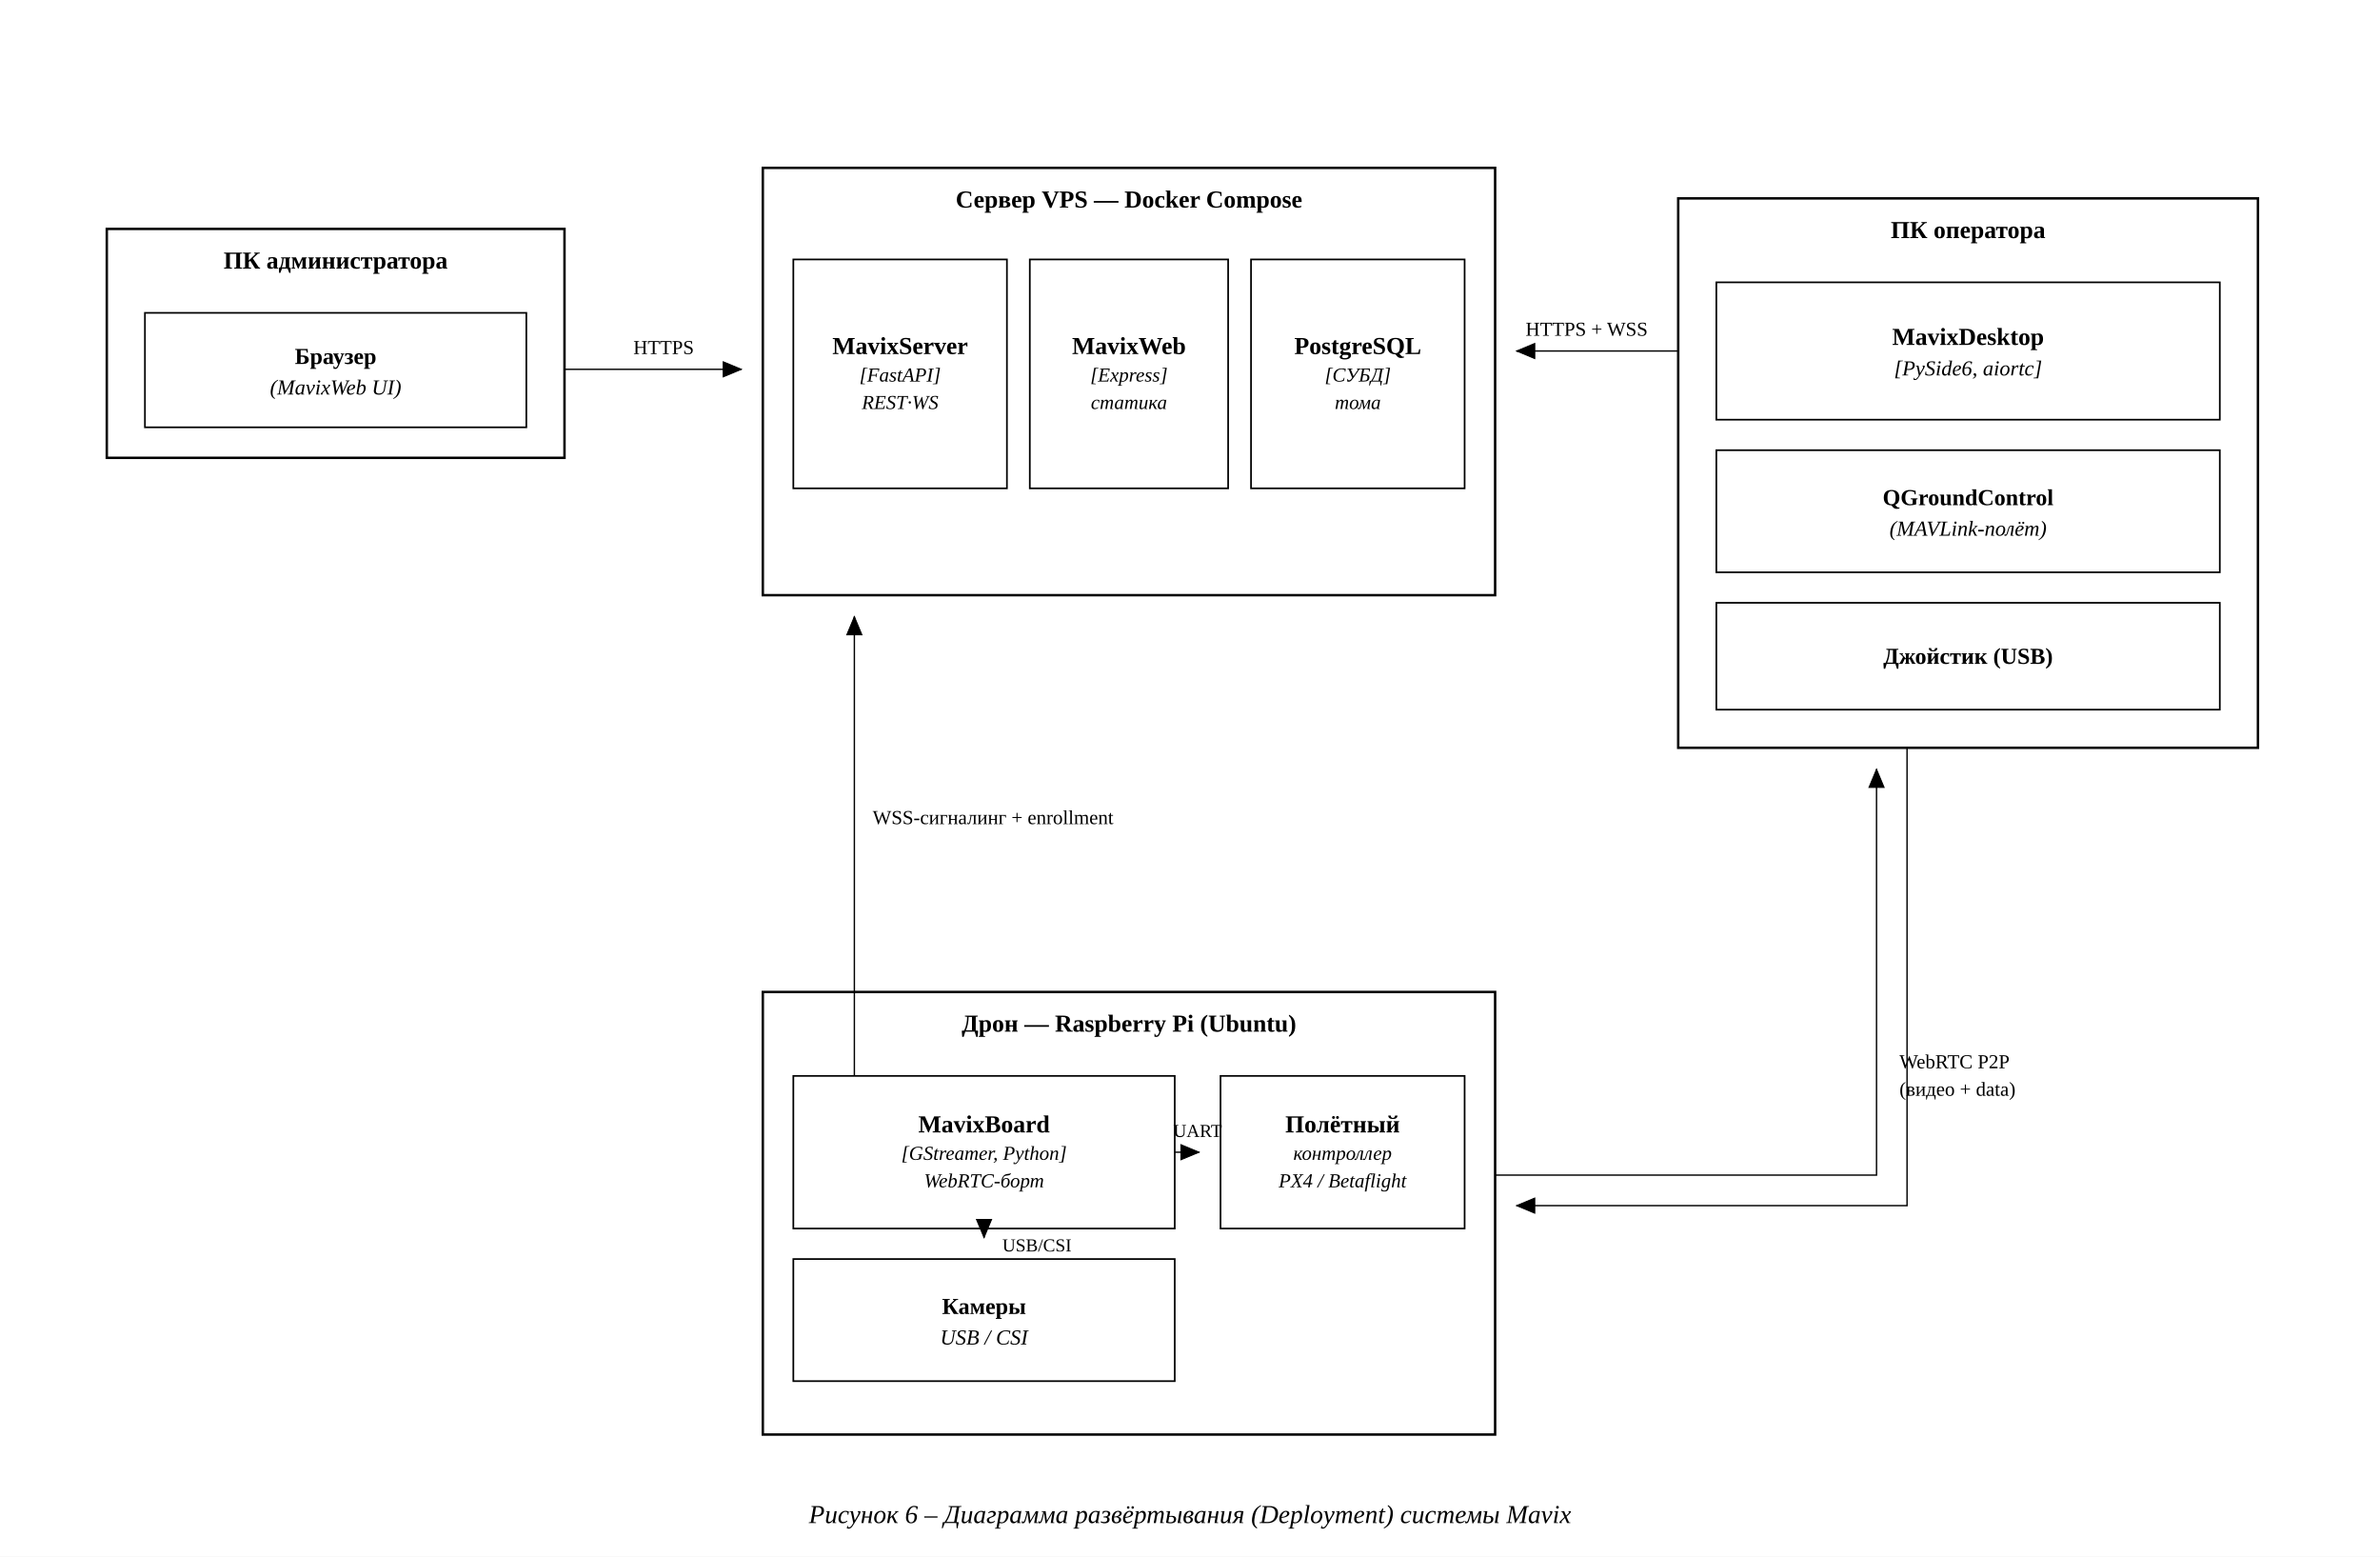
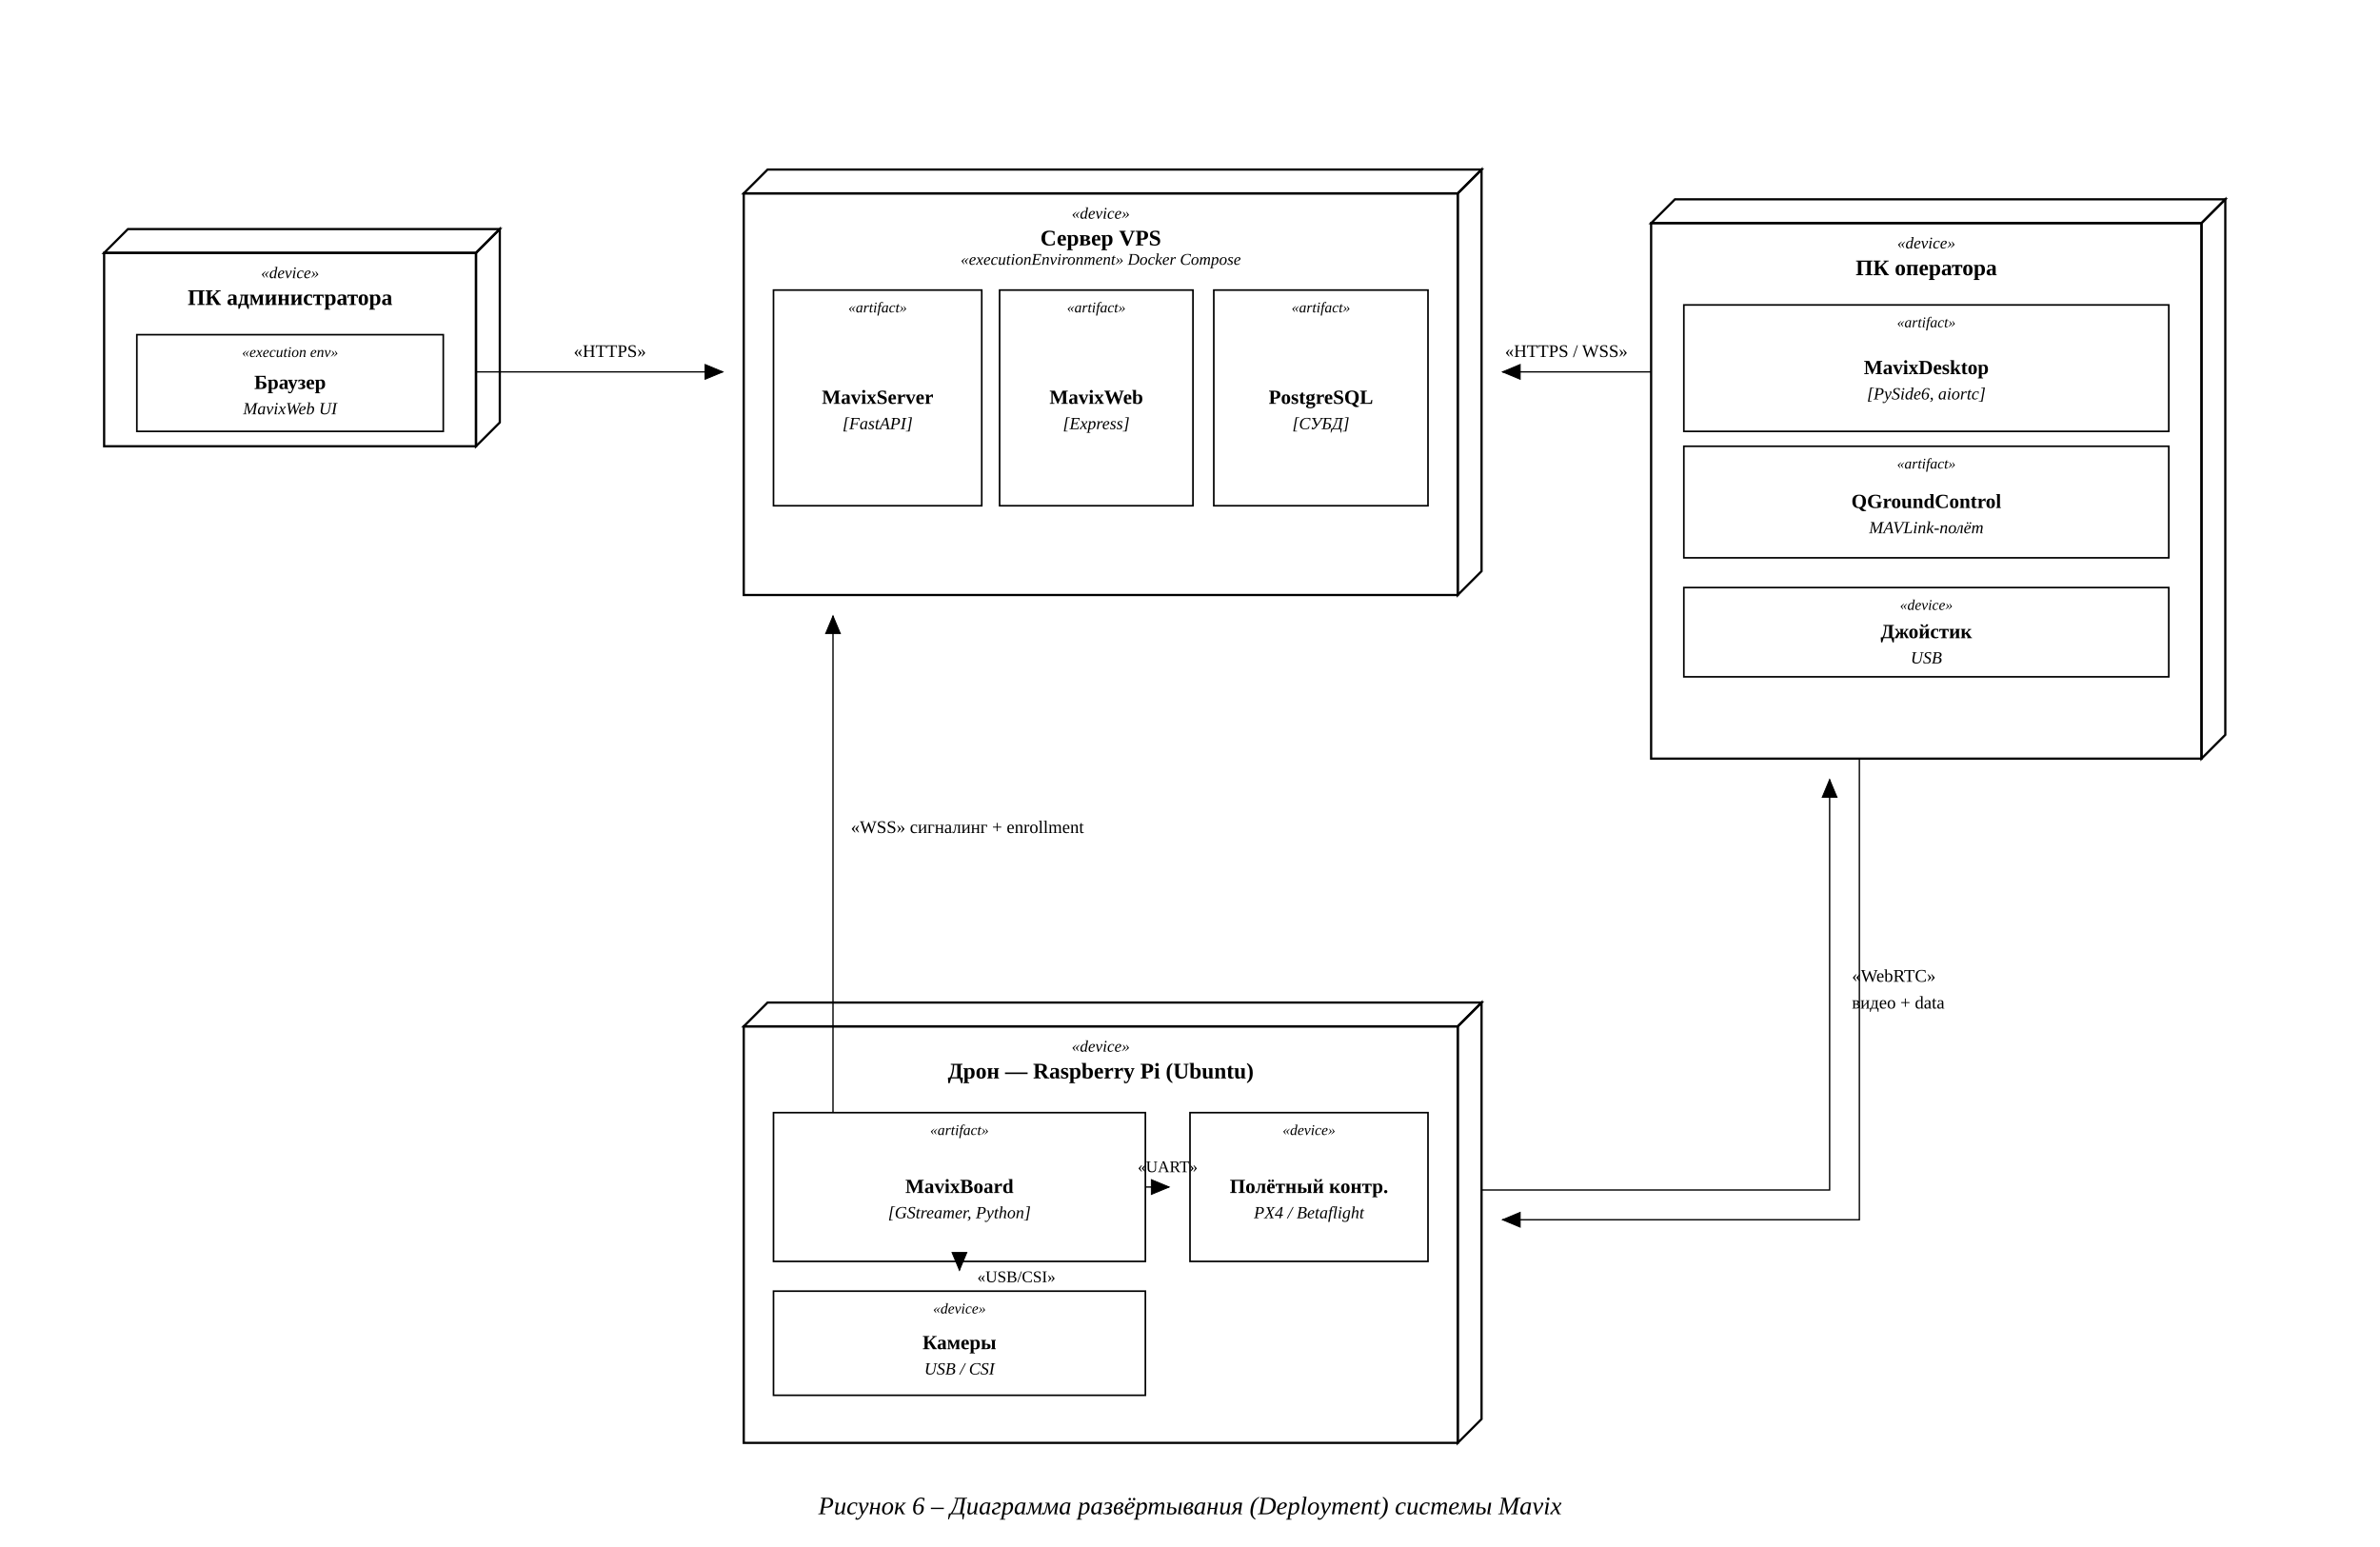
- <svg xmlns="http://www.w3.org/2000/svg" width="1560" height="1020" viewBox="0 0 1560 1020" font-family="Liberation Serif, Times New Roman, serif">
-   <rect width="1560" height="1020" fill="#fff" />
+ <svg xmlns="http://www.w3.org/2000/svg" width="1600" height="1040" viewBox="0 0 1600 1040" font-family="Liberation Serif, Times New Roman, serif">
+   <rect width="1600" height="1040" fill="#fff" />
  <defs>
    <marker id="arr" viewBox="0 0 10 10" refX="9" refY="5" markerWidth="9" markerHeight="9" orient="auto-start-reverse">
      <path d="M 0 0 L 10 5 L 0 10 z" fill="#000" />
    </marker>
    <marker id="open" viewBox="0 0 10 10" refX="10" refY="5" markerWidth="11" markerHeight="11" orient="auto">
      <path d="M 0 0 L 10 5 L 0 10" fill="none" stroke="#000" />
    </marker>
  </defs>
-   <rect x="70.0" y="150.0" width="300.0" height="150.0" stroke="#000" fill="none" stroke-width="1.6" />
-   <text x="220.0" y="176.0" text-anchor="middle" font-size="16" font-weight="bold">ПК администратора</text>
-   <rect x="95.0" y="205.0" width="250.0" height="75.0" stroke="#000" fill="none" stroke-width="1.1" />
-   <text x="220.0" y="238.5" text-anchor="middle" font-size="15" font-weight="bold">Браузер</text>
-   <text x="220.0" y="258.5" text-anchor="middle" font-size="14" font-style="italic">(MavixWeb UI)</text>
-   <rect x="500.0" y="110.0" width="480.0" height="280.0" stroke="#000" fill="none" stroke-width="1.6" />
-   <text x="740.0" y="136.0" text-anchor="middle" font-size="16" font-weight="bold">Сервер VPS — Docker Compose</text>
-   <rect x="520.0" y="170.0" width="140.0" height="150.0" stroke="#000" fill="none" stroke-width="1.1" />
-   <text x="590.0" y="232.0" text-anchor="middle" font-size="16" font-weight="bold">MavixServer</text>
-   <text x="590.0" y="250.0" text-anchor="middle" font-size="13" font-style="italic">[FastAPI]</text>
-   <text x="590.0" y="268.0" text-anchor="middle" font-size="13" font-style="italic">REST·WS</text>
-   <rect x="675.0" y="170.0" width="130.0" height="150.0" stroke="#000" fill="none" stroke-width="1.1" />
-   <text x="740.0" y="232.0" text-anchor="middle" font-size="16" font-weight="bold">MavixWeb</text>
-   <text x="740.0" y="250.0" text-anchor="middle" font-size="13" font-style="italic">[Express]</text>
-   <text x="740.0" y="268.0" text-anchor="middle" font-size="13" font-style="italic">статика</text>
-   <rect x="820.0" y="170.0" width="140.0" height="150.0" stroke="#000" fill="none" stroke-width="1.1" />
-   <text x="890.0" y="232.0" text-anchor="middle" font-size="16" font-weight="bold">PostgreSQL</text>
-   <text x="890.0" y="250.0" text-anchor="middle" font-size="13" font-style="italic">[СУБД]</text>
-   <text x="890.0" y="268.0" text-anchor="middle" font-size="13" font-style="italic">тома</text>
-   <rect x="1100.0" y="130.0" width="380.0" height="360.0" stroke="#000" fill="none" stroke-width="1.6" />
-   <text x="1290.0" y="156.0" text-anchor="middle" font-size="16" font-weight="bold">ПК оператора</text>
-   <rect x="1125.0" y="185.0" width="330.0" height="90.0" stroke="#000" fill="none" stroke-width="1.1" />
-   <text x="1290.0" y="226.0" text-anchor="middle" font-size="16" font-weight="bold">MavixDesktop</text>
-   <text x="1290.0" y="246.0" text-anchor="middle" font-size="14" font-style="italic">[PySide6, aiortc]</text>
-   <rect x="1125.0" y="295.0" width="330.0" height="80.0" stroke="#000" fill="none" stroke-width="1.1" />
-   <text x="1290.0" y="331.0" text-anchor="middle" font-size="15" font-weight="bold">QGroundControl</text>
-   <text x="1290.0" y="351.0" text-anchor="middle" font-size="14" font-style="italic">(MAVLink-полёт)</text>
-   <rect x="1125.0" y="395.0" width="330.0" height="70.0" stroke="#000" fill="none" stroke-width="1.1" />
-   <text x="1290.0" y="435.0" text-anchor="middle" font-size="15" font-weight="bold">Джойстик (USB)</text>
-   <rect x="500.0" y="650.0" width="480.0" height="290.0" stroke="#000" fill="none" stroke-width="1.6" />
-   <text x="740.0" y="676.0" text-anchor="middle" font-size="16" font-weight="bold">Дрон — Raspberry Pi (Ubuntu)</text>
-   <rect x="520.0" y="705.0" width="250.0" height="100.0" stroke="#000" fill="none" stroke-width="1.1" />
-   <text x="645.0" y="742.0" text-anchor="middle" font-size="16" font-weight="bold">MavixBoard</text>
-   <text x="645.0" y="760.0" text-anchor="middle" font-size="13" font-style="italic">[GStreamer, Python]</text>
-   <text x="645.0" y="778.0" text-anchor="middle" font-size="13" font-style="italic">WebRTC-борт</text>
-   <rect x="800.0" y="705.0" width="160.0" height="100.0" stroke="#000" fill="none" stroke-width="1.1" />
-   <text x="880.0" y="742.0" text-anchor="middle" font-size="16" font-weight="bold">Полётный</text>
-   <text x="880.0" y="760.0" text-anchor="middle" font-size="13" font-style="italic">контроллер</text>
-   <text x="880.0" y="778.0" text-anchor="middle" font-size="13" font-style="italic">PX4 / Betaflight</text>
-   <rect x="520.0" y="825.0" width="250.0" height="80.0" stroke="#000" fill="none" stroke-width="1.1" />
-   <text x="645.0" y="861.0" text-anchor="middle" font-size="15" font-weight="bold">Камеры</text>
-   <text x="645.0" y="881.0" text-anchor="middle" font-size="14" font-style="italic">USB / CSI</text>
-   <polyline points="370.0,242.0 486.0,242.0" stroke="#000" fill="none" stroke-width="0.9" />
-   <polygon points="486.0,242.0 474.0,247.0 474.0,237.0" fill="#000" stroke="#000" stroke-width="0.6" />
-   <text x="435.0" y="232.0" text-anchor="middle" font-size="13">HTTPS</text>
-   <polyline points="1100.0,230.0 994.0,230.0" stroke="#000" fill="none" stroke-width="0.9" />
-   <polygon points="994.0,230.0 1006.0,225.0 1006.0,235.0" fill="#000" stroke="#000" stroke-width="0.6" />
-   <text x="1040.0" y="220.0" text-anchor="middle" font-size="13">HTTPS + WSS</text>
-   <polyline points="560.0,705.0 560.0,404.0" stroke="#000" fill="none" stroke-width="0.9" />
-   <polygon points="560.0,404.0 565.0,416.0 555.0,416.0" fill="#000" stroke="#000" stroke-width="0.6" />
-   <text x="572.0" y="540.0" text-anchor="start" font-size="13">WSS-сигналинг + enrollment</text>
-   <polyline points="1250.0,490.0 1250.0,790.0 994.0,790.0" stroke="#000" fill="none" stroke-width="0.9" />
-   <polygon points="994.0,790.0 1006.0,785.0 1006.0,795.0" fill="#000" stroke="#000" stroke-width="0.6" />
-   <polyline points="980.0,770.0 1230.0,770.0 1230.0,504.0" stroke="#000" fill="none" stroke-width="0.9" />
-   <polygon points="1230.0,504.0 1235.0,516.0 1225.0,516.0" fill="#000" stroke="#000" stroke-width="0.6" />
-   <text x="1245.0" y="700.0" text-anchor="start" font-size="13">WebRTC P2P</text>
-   <text x="1245.0" y="718.0" text-anchor="start" font-size="13">(видео + data)</text>
-   <polyline points="770.0,755.0 786.0,755.0" stroke="#000" fill="none" stroke-width="0.9" />
-   <polygon points="786.0,755.0 774.0,760.0 774.0,750.0" fill="#000" stroke="#000" stroke-width="0.6" />
-   <text x="785.0" y="745.0" text-anchor="middle" font-size="12">UART</text>
-   <polyline points="645.0,805.0 645.0,811.0" stroke="#000" fill="none" stroke-width="0.9" />
-   <polygon points="645.0,811.0 640.0,799.0 650.0,799.0" fill="#000" stroke="#000" stroke-width="0.6" />
-   <text x="657.0" y="820.0" text-anchor="start" font-size="12">USB/CSI</text>
-   <text x="780.0" y="998" text-anchor="middle" font-style="italic" font-size="17">Рисунок 6 – Диаграмма развёртывания (Deployment) системы Mavix</text>
+   <rect x="70.0" y="170.0" width="250.0" height="130.0" stroke="#000" fill="none" stroke-width="1.5" />
+   <polygon points="70,170 86,154 336,154 320,170" fill="none" stroke="#000" stroke-width="1.5" />
+   <polygon points="320,170 336,154 336,284 320,300" fill="none" stroke="#000" stroke-width="1.5" />
+   <text x="195.0" y="187.0" text-anchor="middle" font-size="11" font-style="italic">«device»</text>
+   <text x="195.0" y="205.0" text-anchor="middle" font-size="15" font-weight="bold">ПК администратора</text>
+   <rect x="92.0" y="225.0" width="206.0" height="65.0" stroke="#000" fill="none" stroke-width="1.1" />
+   <text x="195.0" y="240.0" text-anchor="middle" font-size="10" font-style="italic">«execution env»</text>
+   <text x="195.0" y="261.5" text-anchor="middle" font-size="13.5" font-weight="bold">Браузер</text>
+   <text x="195.0" y="278.5" text-anchor="middle" font-size="11.5" font-style="italic">MavixWeb UI</text>
+   <rect x="500.0" y="130.0" width="480.0" height="270.0" stroke="#000" fill="none" stroke-width="1.5" />
+   <polygon points="500,130 516,114 996,114 980,130" fill="none" stroke="#000" stroke-width="1.5" />
+   <polygon points="980,130 996,114 996,384 980,400" fill="none" stroke="#000" stroke-width="1.5" />
+   <text x="740.0" y="147.0" text-anchor="middle" font-size="11" font-style="italic">«device»</text>
+   <text x="740.0" y="165.0" text-anchor="middle" font-size="15" font-weight="bold">Сервер VPS</text>
+   <text x="740.0" y="178.0" text-anchor="middle" font-size="11" font-style="italic">«executionEnvironment» Docker Compose</text>
+   <rect x="520.0" y="195.0" width="140.0" height="145.0" stroke="#000" fill="none" stroke-width="1.1" />
+   <text x="590.0" y="210.0" text-anchor="middle" font-size="10" font-style="italic">«artifact»</text>
+   <text x="590.0" y="271.5" text-anchor="middle" font-size="13.5" font-weight="bold">MavixServer</text>
+   <text x="590.0" y="288.5" text-anchor="middle" font-size="11.5" font-style="italic">[FastAPI]</text>
+   <rect x="672.0" y="195.0" width="130.0" height="145.0" stroke="#000" fill="none" stroke-width="1.1" />
+   <text x="737.0" y="210.0" text-anchor="middle" font-size="10" font-style="italic">«artifact»</text>
+   <text x="737.0" y="271.5" text-anchor="middle" font-size="13.5" font-weight="bold">MavixWeb</text>
+   <text x="737.0" y="288.5" text-anchor="middle" font-size="11.5" font-style="italic">[Express]</text>
+   <rect x="816.0" y="195.0" width="144.0" height="145.0" stroke="#000" fill="none" stroke-width="1.1" />
+   <text x="888.0" y="210.0" text-anchor="middle" font-size="10" font-style="italic">«artifact»</text>
+   <text x="888.0" y="271.5" text-anchor="middle" font-size="13.5" font-weight="bold">PostgreSQL</text>
+   <text x="888.0" y="288.5" text-anchor="middle" font-size="11.5" font-style="italic">[СУБД]</text>
+   <rect x="1110.0" y="150.0" width="370.0" height="360.0" stroke="#000" fill="none" stroke-width="1.5" />
+   <polygon points="1110,150 1126,134 1496,134 1480,150" fill="none" stroke="#000" stroke-width="1.5" />
+   <polygon points="1480,150 1496,134 1496,494 1480,510" fill="none" stroke="#000" stroke-width="1.5" />
+   <text x="1295.0" y="167.0" text-anchor="middle" font-size="11" font-style="italic">«device»</text>
+   <text x="1295.0" y="185.0" text-anchor="middle" font-size="15" font-weight="bold">ПК оператора</text>
+   <rect x="1132.0" y="205.0" width="326.0" height="85.0" stroke="#000" fill="none" stroke-width="1.1" />
+   <text x="1295.0" y="220.0" text-anchor="middle" font-size="10" font-style="italic">«artifact»</text>
+   <text x="1295.0" y="251.5" text-anchor="middle" font-size="13.5" font-weight="bold">MavixDesktop</text>
+   <text x="1295.0" y="268.5" text-anchor="middle" font-size="11.5" font-style="italic">[PySide6, aiortc]</text>
+   <rect x="1132.0" y="300.0" width="326.0" height="75.0" stroke="#000" fill="none" stroke-width="1.1" />
+   <text x="1295.0" y="315.0" text-anchor="middle" font-size="10" font-style="italic">«artifact»</text>
+   <text x="1295.0" y="341.5" text-anchor="middle" font-size="13.5" font-weight="bold">QGroundControl</text>
+   <text x="1295.0" y="358.5" text-anchor="middle" font-size="11.5" font-style="italic">MAVLink-полёт</text>
+   <rect x="1132.0" y="395.0" width="326.0" height="60.0" stroke="#000" fill="none" stroke-width="1.1" />
+   <text x="1295.0" y="410.0" text-anchor="middle" font-size="10" font-style="italic">«device»</text>
+   <text x="1295.0" y="429.0" text-anchor="middle" font-size="13.5" font-weight="bold">Джойстик</text>
+   <text x="1295.0" y="446.0" text-anchor="middle" font-size="11.5" font-style="italic">USB</text>
+   <rect x="500.0" y="690.0" width="480.0" height="280.0" stroke="#000" fill="none" stroke-width="1.5" />
+   <polygon points="500,690 516,674 996,674 980,690" fill="none" stroke="#000" stroke-width="1.5" />
+   <polygon points="980,690 996,674 996,954 980,970" fill="none" stroke="#000" stroke-width="1.5" />
+   <text x="740.0" y="707.0" text-anchor="middle" font-size="11" font-style="italic">«device»</text>
+   <text x="740.0" y="725.0" text-anchor="middle" font-size="15" font-weight="bold">Дрон — Raspberry Pi (Ubuntu)</text>
+   <rect x="520.0" y="748.0" width="250.0" height="100.0" stroke="#000" fill="none" stroke-width="1.1" />
+   <text x="645.0" y="763.0" text-anchor="middle" font-size="10" font-style="italic">«artifact»</text>
+   <text x="645.0" y="802.0" text-anchor="middle" font-size="13.5" font-weight="bold">MavixBoard</text>
+   <text x="645.0" y="819.0" text-anchor="middle" font-size="11.5" font-style="italic">[GStreamer, Python]</text>
+   <rect x="800.0" y="748.0" width="160.0" height="100.0" stroke="#000" fill="none" stroke-width="1.1" />
+   <text x="880.0" y="763.0" text-anchor="middle" font-size="10" font-style="italic">«device»</text>
+   <text x="880.0" y="802.0" text-anchor="middle" font-size="13.5" font-weight="bold">Полётный контр.</text>
+   <text x="880.0" y="819.0" text-anchor="middle" font-size="11.5" font-style="italic">PX4 / Betaflight</text>
+   <rect x="520.0" y="868.0" width="250.0" height="70.0" stroke="#000" fill="none" stroke-width="1.1" />
+   <text x="645.0" y="883.0" text-anchor="middle" font-size="10" font-style="italic">«device»</text>
+   <text x="645.0" y="907.0" text-anchor="middle" font-size="13.5" font-weight="bold">Камеры</text>
+   <text x="645.0" y="924.0" text-anchor="middle" font-size="11.5" font-style="italic">USB / CSI</text>
+   <polyline points="320.0,250.0 486.0,250.0" stroke="#000" fill="none" stroke-width="0.9" />
+   <polygon points="486.0,250.0 474.0,255.0 474.0,245.0" fill="#000" stroke="#000" stroke-width="0.6" />
+   <text x="410.0" y="240.0" text-anchor="middle" font-size="12">«HTTPS»</text>
+   <polyline points="1110.0,250.0 1010.0,250.0" stroke="#000" fill="none" stroke-width="0.9" />
+   <polygon points="1010.0,250.0 1022.0,245.0 1022.0,255.0" fill="#000" stroke="#000" stroke-width="0.6" />
+   <text x="1053.0" y="240.0" text-anchor="middle" font-size="12">«HTTPS / WSS»</text>
+   <polyline points="560.0,748.0 560.0,414.0" stroke="#000" fill="none" stroke-width="0.9" />
+   <polygon points="560.0,414.0 565.0,426.0 555.0,426.0" fill="#000" stroke="#000" stroke-width="0.6" />
+   <text x="572.0" y="560.0" text-anchor="start" font-size="12">«WSS» сигналинг + enrollment</text>
+   <polyline points="1250.0,510.0 1250.0,820.0 1010.0,820.0" stroke="#000" fill="none" stroke-width="0.9" />
+   <polygon points="1010.0,820.0 1022.0,815.0 1022.0,825.0" fill="#000" stroke="#000" stroke-width="0.6" />
+   <polyline points="996.0,800.0 1230.0,800.0 1230.0,524.0" stroke="#000" fill="none" stroke-width="0.9" />
+   <polygon points="1230.0,524.0 1235.0,536.0 1225.0,536.0" fill="#000" stroke="#000" stroke-width="0.6" />
+   <text x="1245.0" y="660.0" text-anchor="start" font-size="12">«WebRTC»</text>
+   <text x="1245.0" y="678.0" text-anchor="start" font-size="12">видео + data</text>
+   <polyline points="770.0,798.0 786.0,798.0" stroke="#000" fill="none" stroke-width="0.9" />
+   <polygon points="786.0,798.0 774.0,803.0 774.0,793.0" fill="#000" stroke="#000" stroke-width="0.6" />
+   <text x="785.0" y="788.0" text-anchor="middle" font-size="11">«UART»</text>
+   <polyline points="645.0,848.0 645.0,854.0" stroke="#000" fill="none" stroke-width="0.9" />
+   <polygon points="645.0,854.0 640.0,842.0 650.0,842.0" fill="#000" stroke="#000" stroke-width="0.6" />
+   <text x="657.0" y="862.0" text-anchor="start" font-size="11">«USB/CSI»</text>
+   <text x="800.0" y="1018" text-anchor="middle" font-style="italic" font-size="17">Рисунок 6 – Диаграмма развёртывания (Deployment) системы Mavix</text>
</svg>
